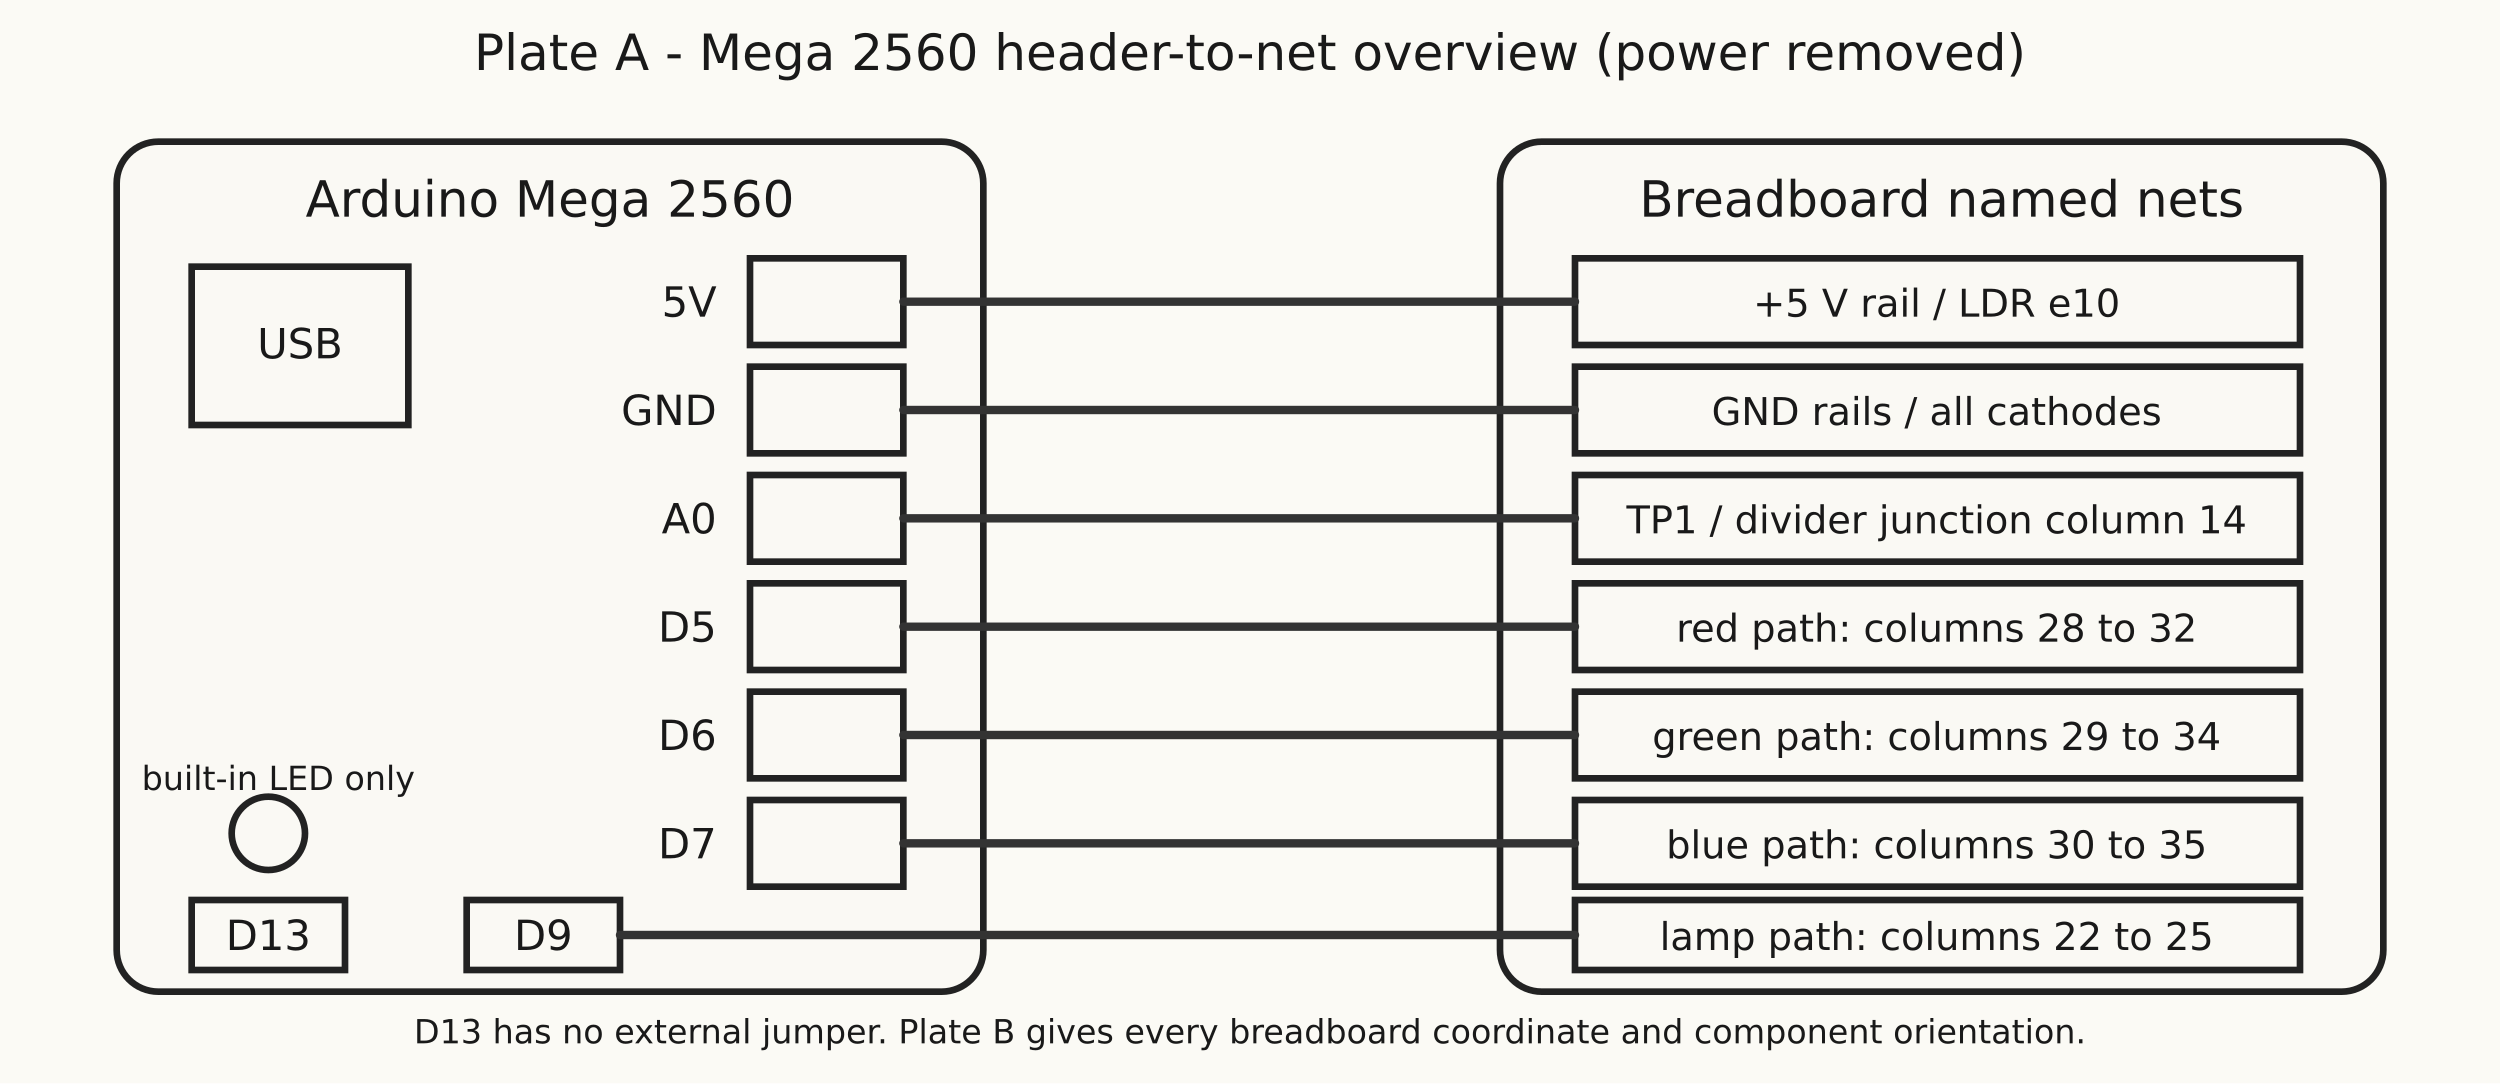
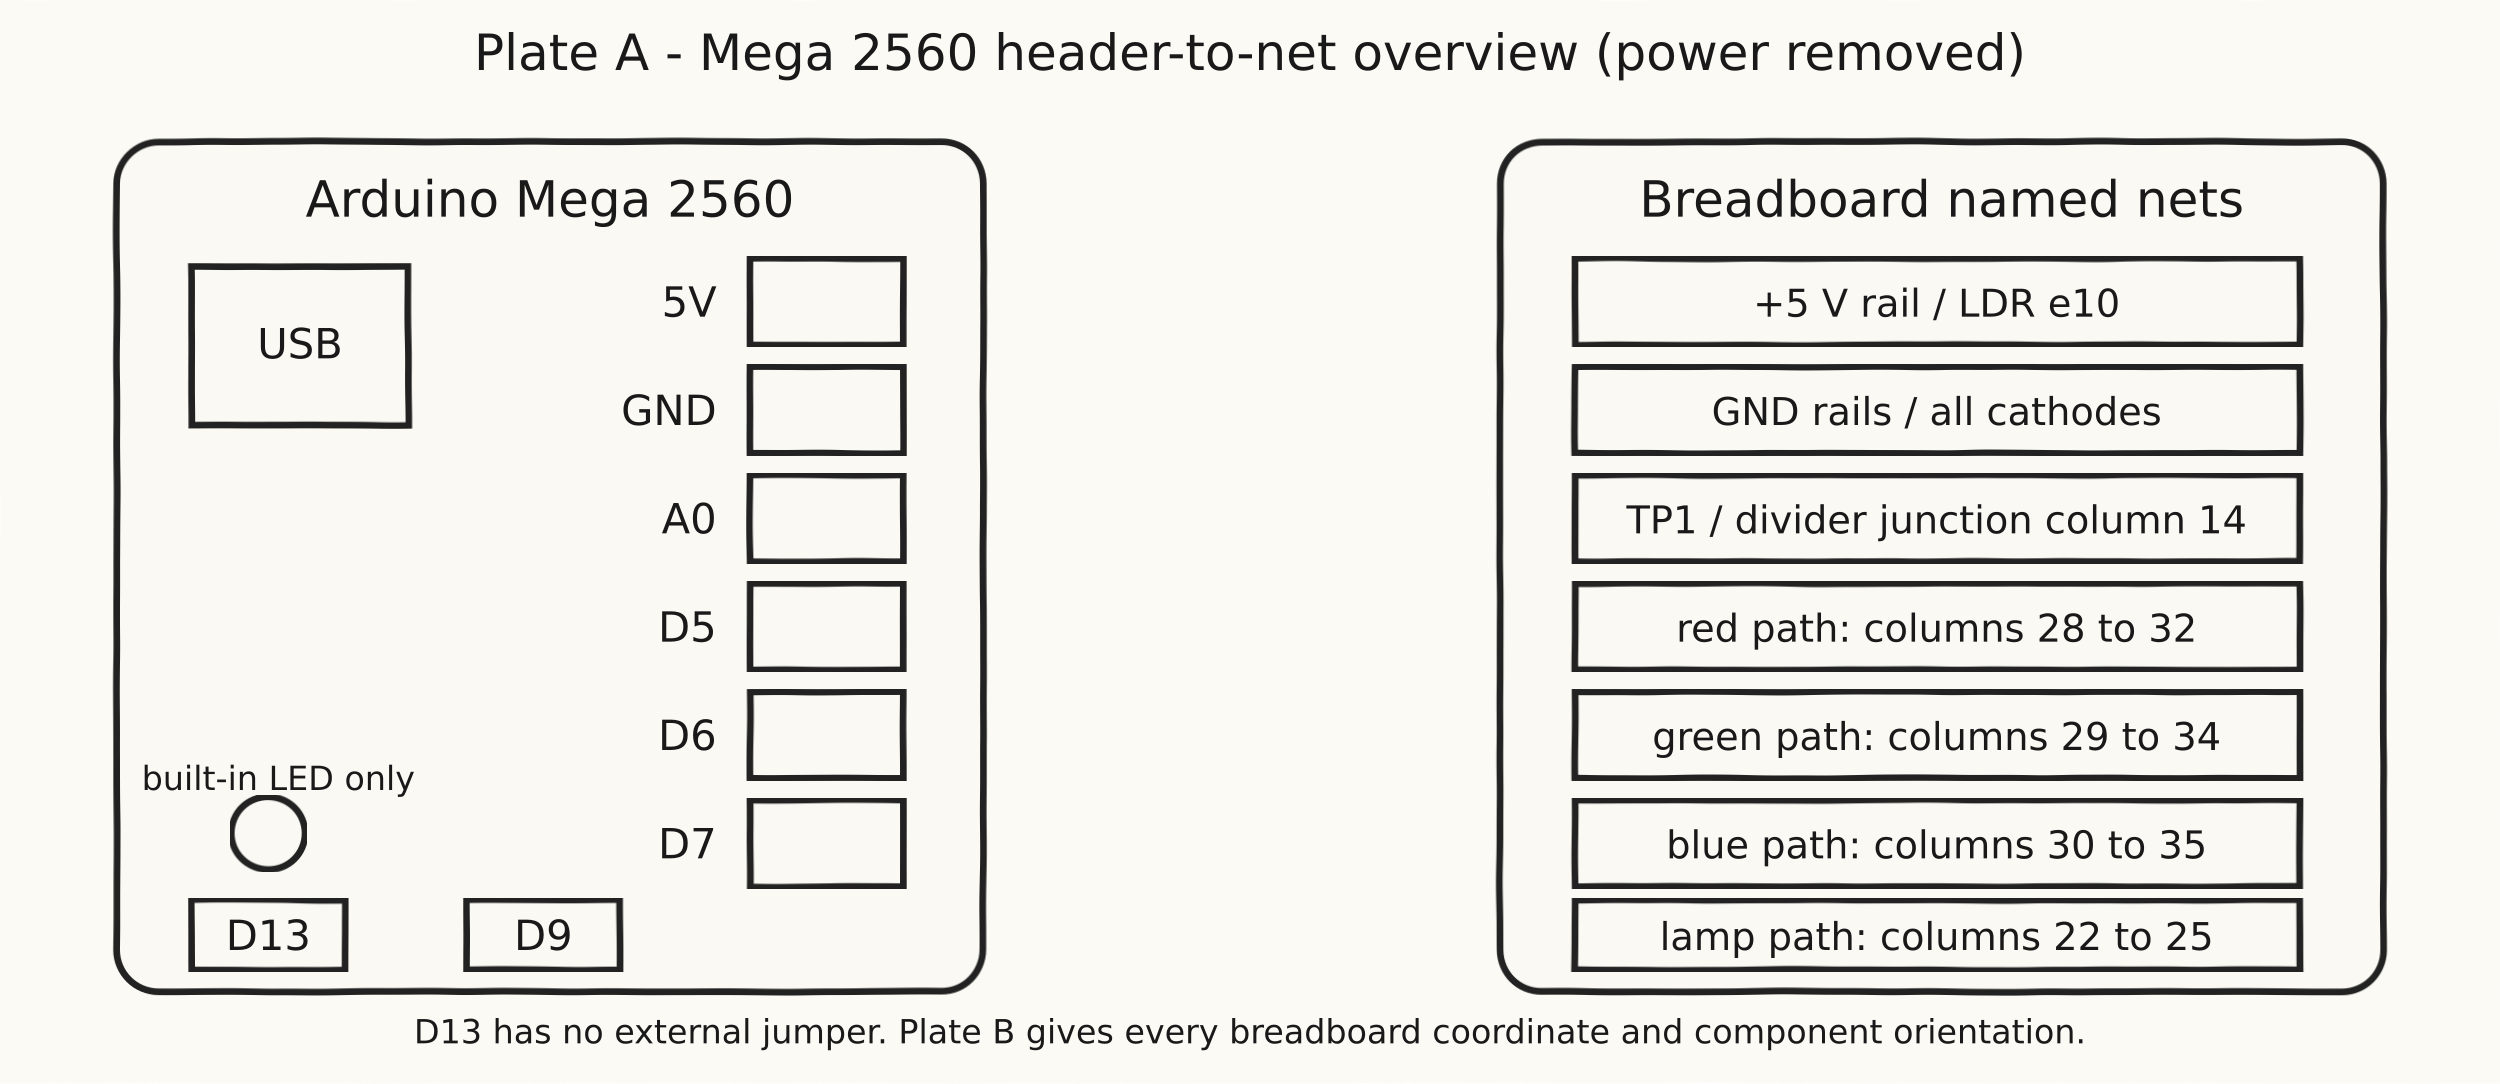
<svg xmlns="http://www.w3.org/2000/svg" width="1500" height="650" viewBox="0 0 1500 650">
+   <defs>
+     <filter id="pencil" x="-2%" y="-2%" width="104%" height="104%">
+       <feTurbulence type="fractalNoise" baseFrequency=".018" numOctaves="2" seed="10" result="grain" />
+       <feDisplacementMap in="SourceGraphic" in2="grain" scale="1.35" />
+     </filter>
+   </defs>
  <style>
+     path,rect,circle,line,polyline,polygon{filter:url(#pencil)}
    text{font-family:"DejaVu Sans";fill:#191919}
    .title{font-size:30px}.pin{font-size:25px}.net{font-size:23px}.note{font-size:20px}
    .box{fill:#faf9f4;stroke:#222;stroke-width:4}
    .wire{fill:none;stroke:#333;stroke-width:5;stroke-linecap:round;stroke-linejoin:round}
  </style>
  <rect width="1500" height="650" fill="#fbfaf5" />
  <text x="750" y="42" text-anchor="middle" class="title">Plate A - Mega 2560 header-to-net overview (power removed)</text>
  <rect x="70" y="85" width="520" height="510" rx="25" class="box" />
  <text x="330" y="130" text-anchor="middle" class="title">Arduino Mega 2560</text>
  <rect x="115" y="160" width="130" height="95" class="box" />
  <text x="180" y="215" text-anchor="middle" class="pin">USB</text>
  <g class="box">
    <rect x="450" y="155" width="92" height="52" />
    <rect x="450" y="220" width="92" height="52" />
    <rect x="450" y="285" width="92" height="52" />
    <rect x="450" y="350" width="92" height="52" />
    <rect x="450" y="415" width="92" height="52" />
    <rect x="450" y="480" width="92" height="52" />
  </g>
  <g class="pin" text-anchor="end">
    <text x="430" y="190">5V</text>
    <text x="430" y="255">GND</text>
    <text x="430" y="320">A0</text>
    <text x="430" y="385">D5</text>
    <text x="430" y="450">D6</text>
    <text x="430" y="515">D7</text>
  </g>
  <rect x="280" y="540" width="92" height="42" class="box" />
  <text x="326" y="570" text-anchor="middle" class="pin">D9</text>
  <rect x="115" y="540" width="92" height="42" class="box" />
  <text x="161" y="570" text-anchor="middle" class="pin">D13</text>
  <circle cx="161" cy="500" r="22" class="box" />
  <text x="85" y="474" class="note">built-in LED only</text>
  <rect x="900" y="85" width="530" height="510" rx="25" class="box" />
  <text x="1165" y="130" text-anchor="middle" class="title">Breadboard named nets</text>
  <g class="box">
    <rect x="945" y="155" width="435" height="52" />
    <rect x="945" y="220" width="435" height="52" />
    <rect x="945" y="285" width="435" height="52" />
    <rect x="945" y="350" width="435" height="52" />
    <rect x="945" y="415" width="435" height="52" />
    <rect x="945" y="480" width="435" height="52" />
    <rect x="945" y="540" width="435" height="42" />
  </g>
  <g class="net" text-anchor="middle">
    <text x="1162" y="190">+5 V rail / LDR e10</text>
    <text x="1162" y="255">GND rails / all cathodes</text>
    <text x="1162" y="320">TP1 / divider junction column 14</text>
    <text x="1162" y="385">red path: columns 28 to 32</text>
    <text x="1162" y="450">green path: columns 29 to 34</text>
    <text x="1162" y="515">blue path: columns 30 to 35</text>
    <text x="1162" y="570">lamp path: columns 22 to 25</text>
  </g>
  <g class="wire">
    <path d="M542 181 H760 V181 H945" />
    <path d="M542 246 H780 V246 H945" />
    <path d="M542 311 H800 V311 H945" />
    <path d="M542 376 H820 V376 H945" />
    <path d="M542 441 H840 V441 H945" />
    <path d="M542 506 H860 V506 H945" />
    <path d="M372 561 H900 V561 H945" />
  </g>
  <text x="750" y="626" text-anchor="middle" class="note">D13 has no external jumper. Plate B gives every breadboard coordinate and component orientation.</text>
</svg>
